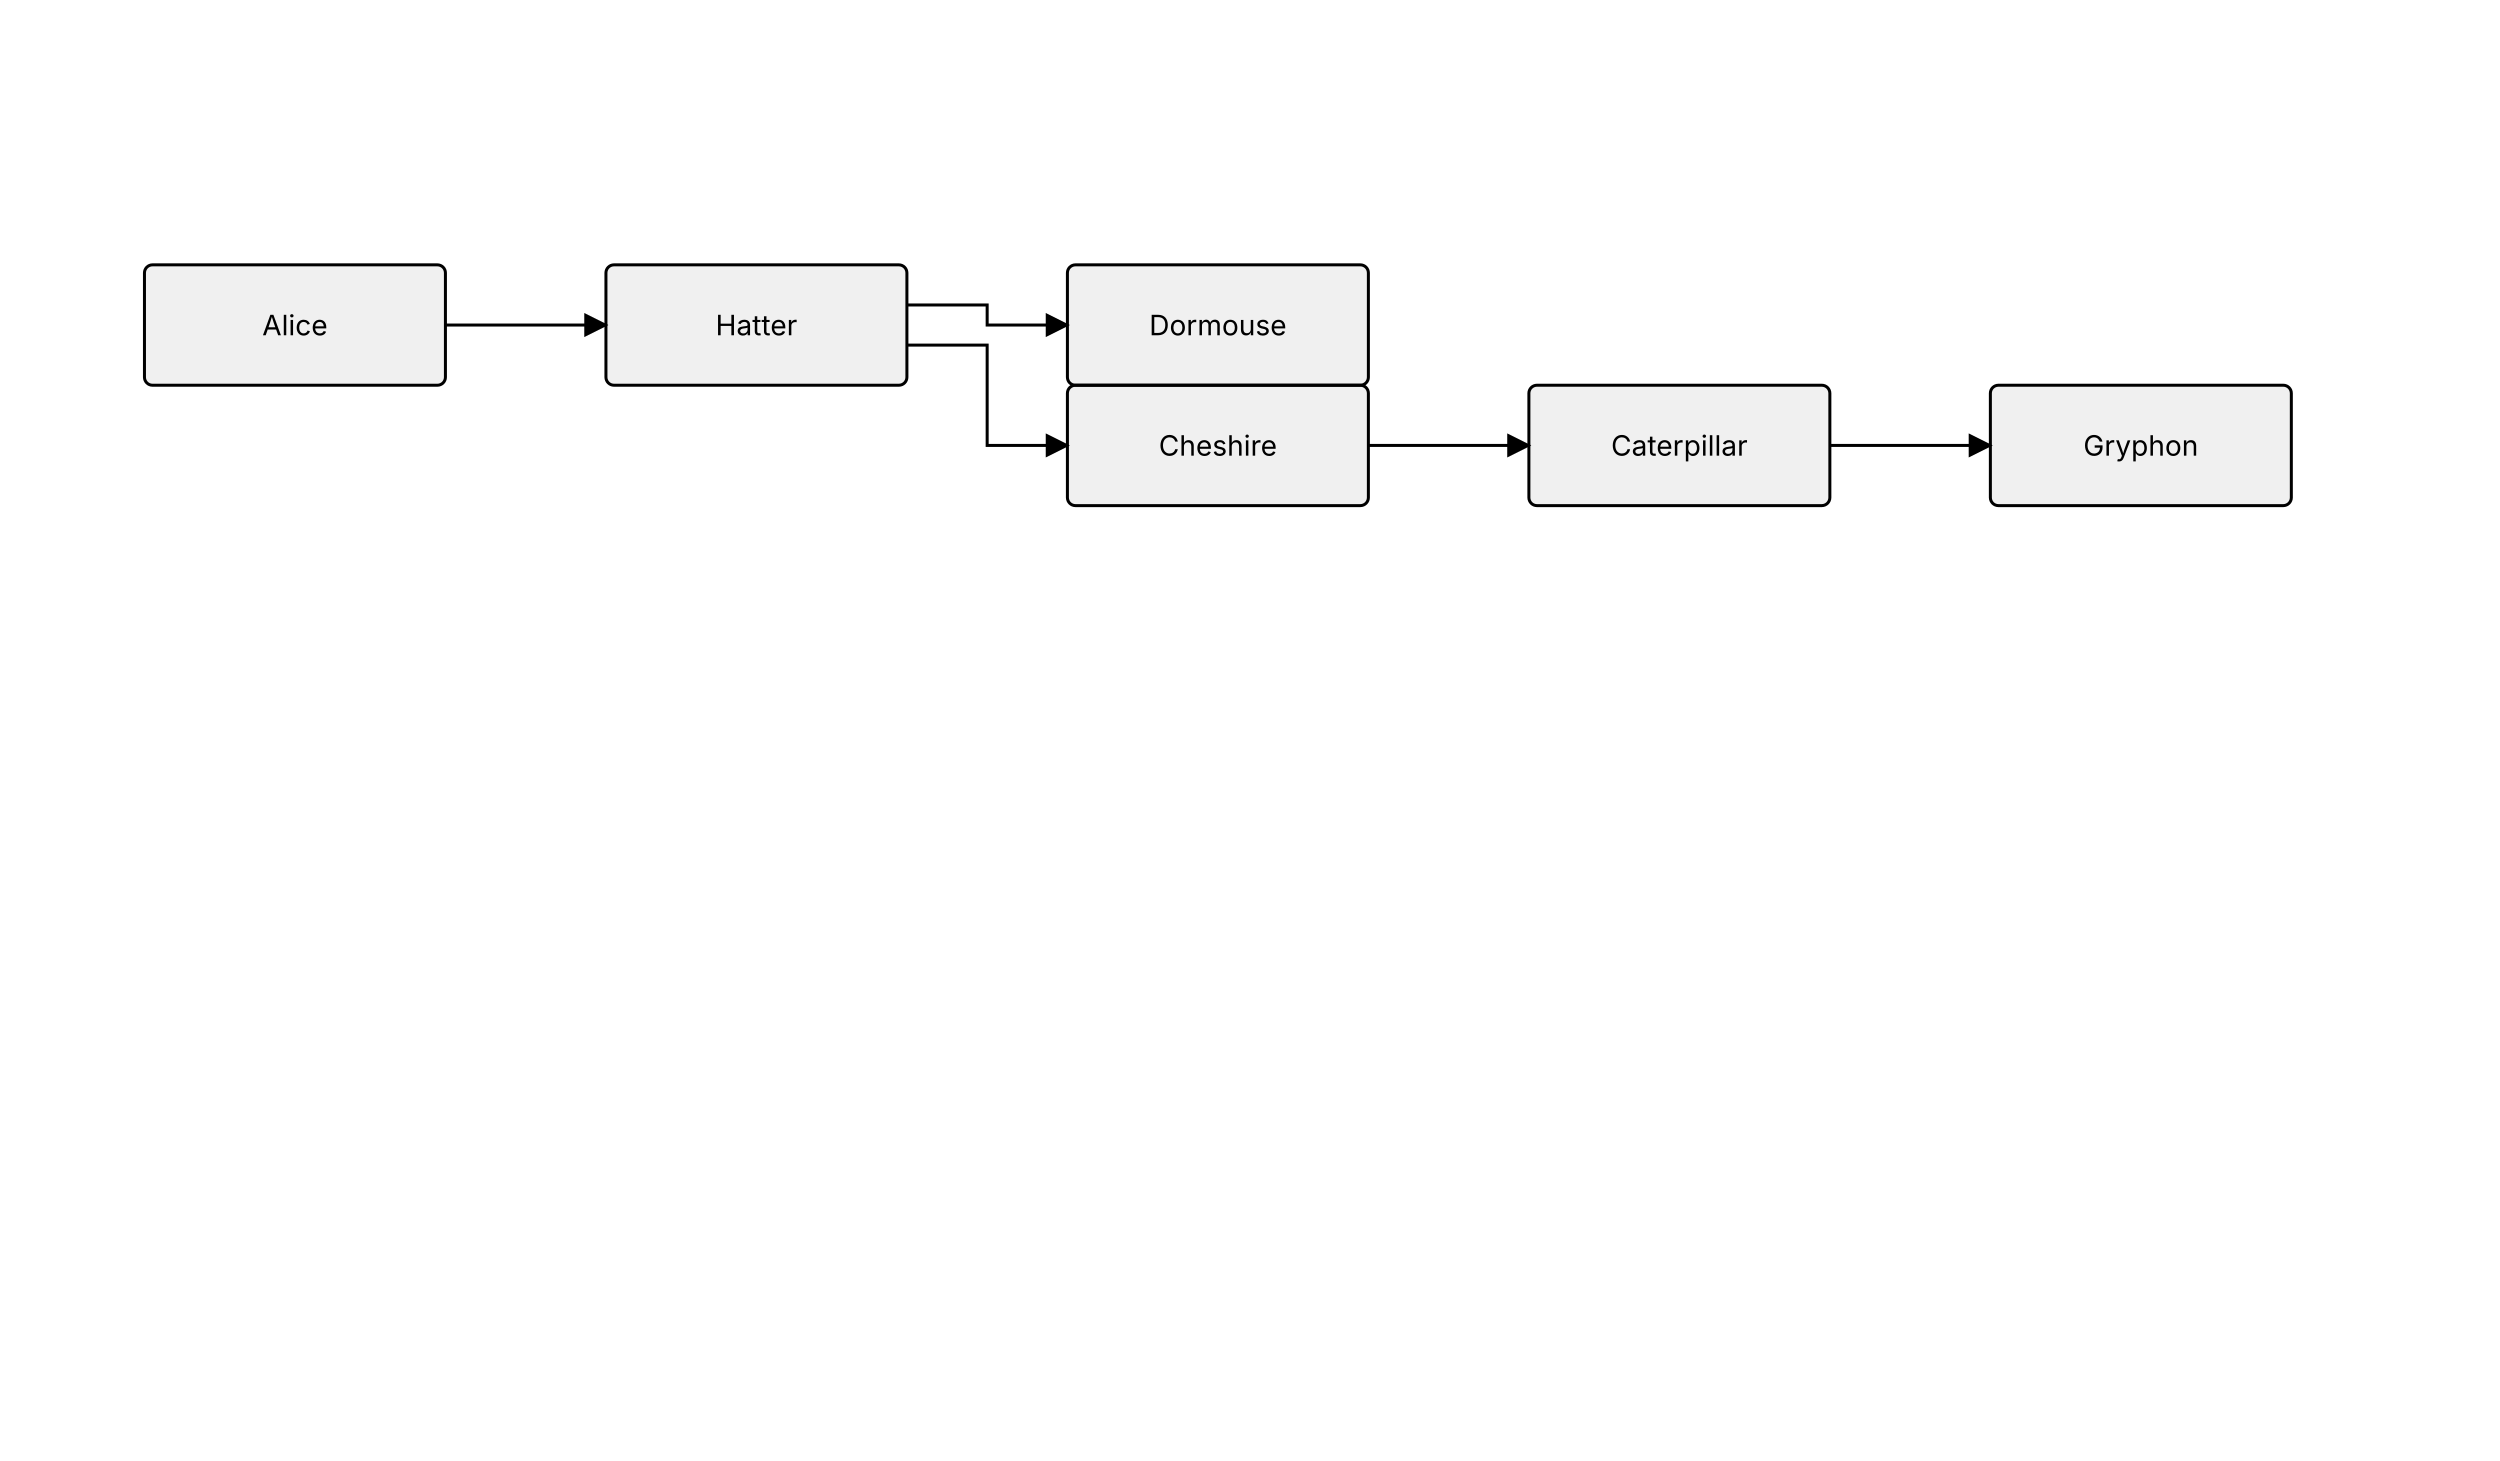
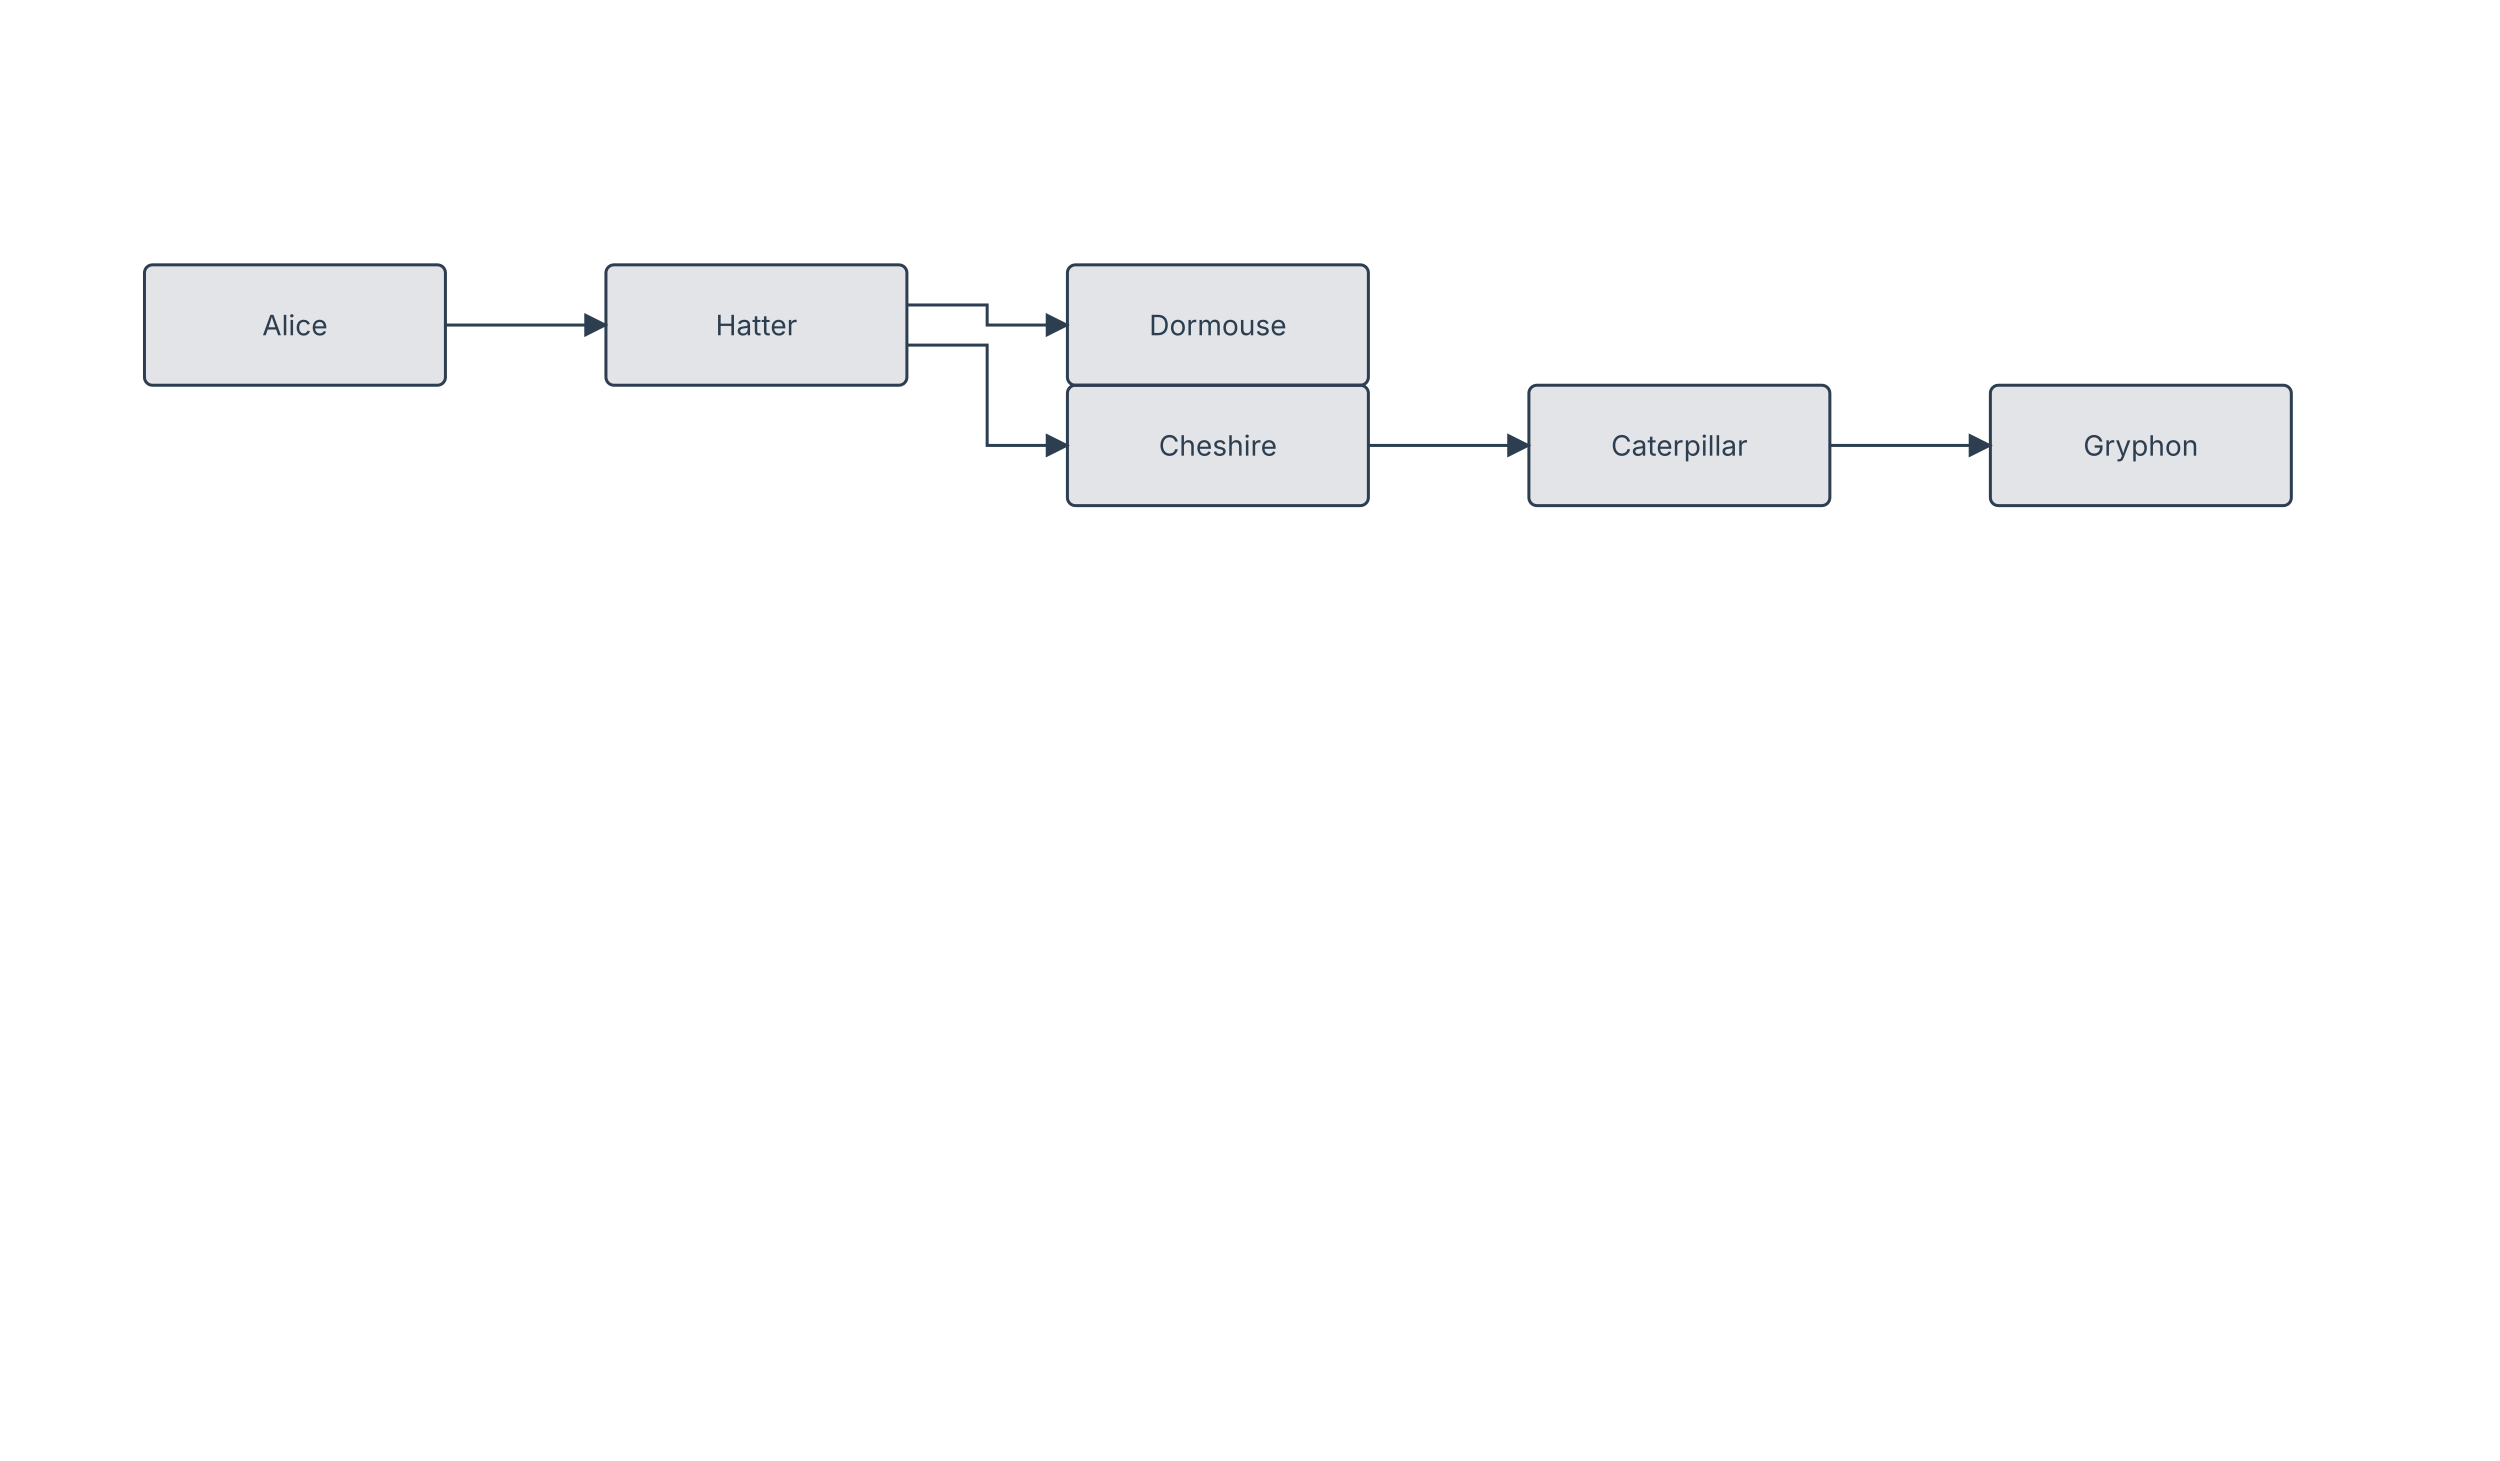
<svg xmlns="http://www.w3.org/2000/svg" viewBox="-24 -24 1246 728" width="1246" height="728">
+   <style>
+   svg { color: #2c3e50; }
+   @media (prefers-color-scheme: dark) { svg { color: #e6eaef; } }
+   rect[fill-opacity="0.06"], rect[fill-opacity="0.04"] { fill-opacity: 0.14; }
+ </style>
  <defs>
    <marker id="arrow" viewBox="0 0 10 10" refX="9" refY="5" markerWidth="8" markerHeight="8" orient="auto-start-reverse">
      <path d="M0,0 L10,5 L0,10 z" fill="currentColor" />
    </marker>
  </defs>
  <rect x="48" y="108" width="150" height="60" rx="4" fill="currentColor" fill-opacity="0.06" stroke="currentColor" stroke-width="1.5" />
  <text x="123" y="138" text-anchor="middle" dominant-baseline="central" font-family="system-ui, -apple-system, 'Segoe UI', sans-serif" font-size="14" fill="currentColor">
    <tspan x="123" dy="0">
      <tspan>Alice</tspan>
    </tspan>
  </text>
  <rect x="278" y="108" width="150" height="60" rx="4" fill="currentColor" fill-opacity="0.06" stroke="currentColor" stroke-width="1.5" />
  <text x="353" y="138" text-anchor="middle" dominant-baseline="central" font-family="system-ui, -apple-system, 'Segoe UI', sans-serif" font-size="14" fill="currentColor">
    <tspan x="353" dy="0">
      <tspan>Hatter</tspan>
    </tspan>
  </text>
  <rect x="508" y="108" width="150" height="60" rx="4" fill="currentColor" fill-opacity="0.06" stroke="currentColor" stroke-width="1.5" />
  <text x="583" y="138" text-anchor="middle" dominant-baseline="central" font-family="system-ui, -apple-system, 'Segoe UI', sans-serif" font-size="14" fill="currentColor">
    <tspan x="583" dy="0">
      <tspan>Dormouse</tspan>
    </tspan>
  </text>
  <rect x="508" y="168" width="150" height="60" rx="4" fill="currentColor" fill-opacity="0.06" stroke="currentColor" stroke-width="1.5" />
  <text x="583" y="198" text-anchor="middle" dominant-baseline="central" font-family="system-ui, -apple-system, 'Segoe UI', sans-serif" font-size="14" fill="currentColor">
    <tspan x="583" dy="0">
      <tspan>Cheshire</tspan>
    </tspan>
  </text>
  <rect x="738" y="168" width="150" height="60" rx="4" fill="currentColor" fill-opacity="0.06" stroke="currentColor" stroke-width="1.5" />
  <text x="813" y="198" text-anchor="middle" dominant-baseline="central" font-family="system-ui, -apple-system, 'Segoe UI', sans-serif" font-size="14" fill="currentColor">
    <tspan x="813" dy="0">
      <tspan>Caterpillar</tspan>
    </tspan>
  </text>
  <rect x="968" y="168" width="150" height="60" rx="4" fill="currentColor" fill-opacity="0.06" stroke="currentColor" stroke-width="1.5" />
  <text x="1043" y="198" text-anchor="middle" dominant-baseline="central" font-family="system-ui, -apple-system, 'Segoe UI', sans-serif" font-size="14" fill="currentColor">
    <tspan x="1043" dy="0">
      <tspan>Gryphon</tspan>
    </tspan>
  </text>
  <path d="M 198 138 L 278 138" fill="none" stroke="currentColor" stroke-width="1.5" marker-end="url(#arrow)" />
  <path d="M 428 128 L 468 128 L 468 138 L 508 138" fill="none" stroke="currentColor" stroke-width="1.5" marker-end="url(#arrow)" />
  <path d="M 428 148 L 468 148 L 468 198 L 508 198" fill="none" stroke="currentColor" stroke-width="1.5" marker-end="url(#arrow)" />
  <path d="M 658 198 L 738 198" fill="none" stroke="currentColor" stroke-width="1.5" marker-end="url(#arrow)" />
  <path d="M 888 198 L 968 198" fill="none" stroke="currentColor" stroke-width="1.5" marker-end="url(#arrow)" />
</svg>
